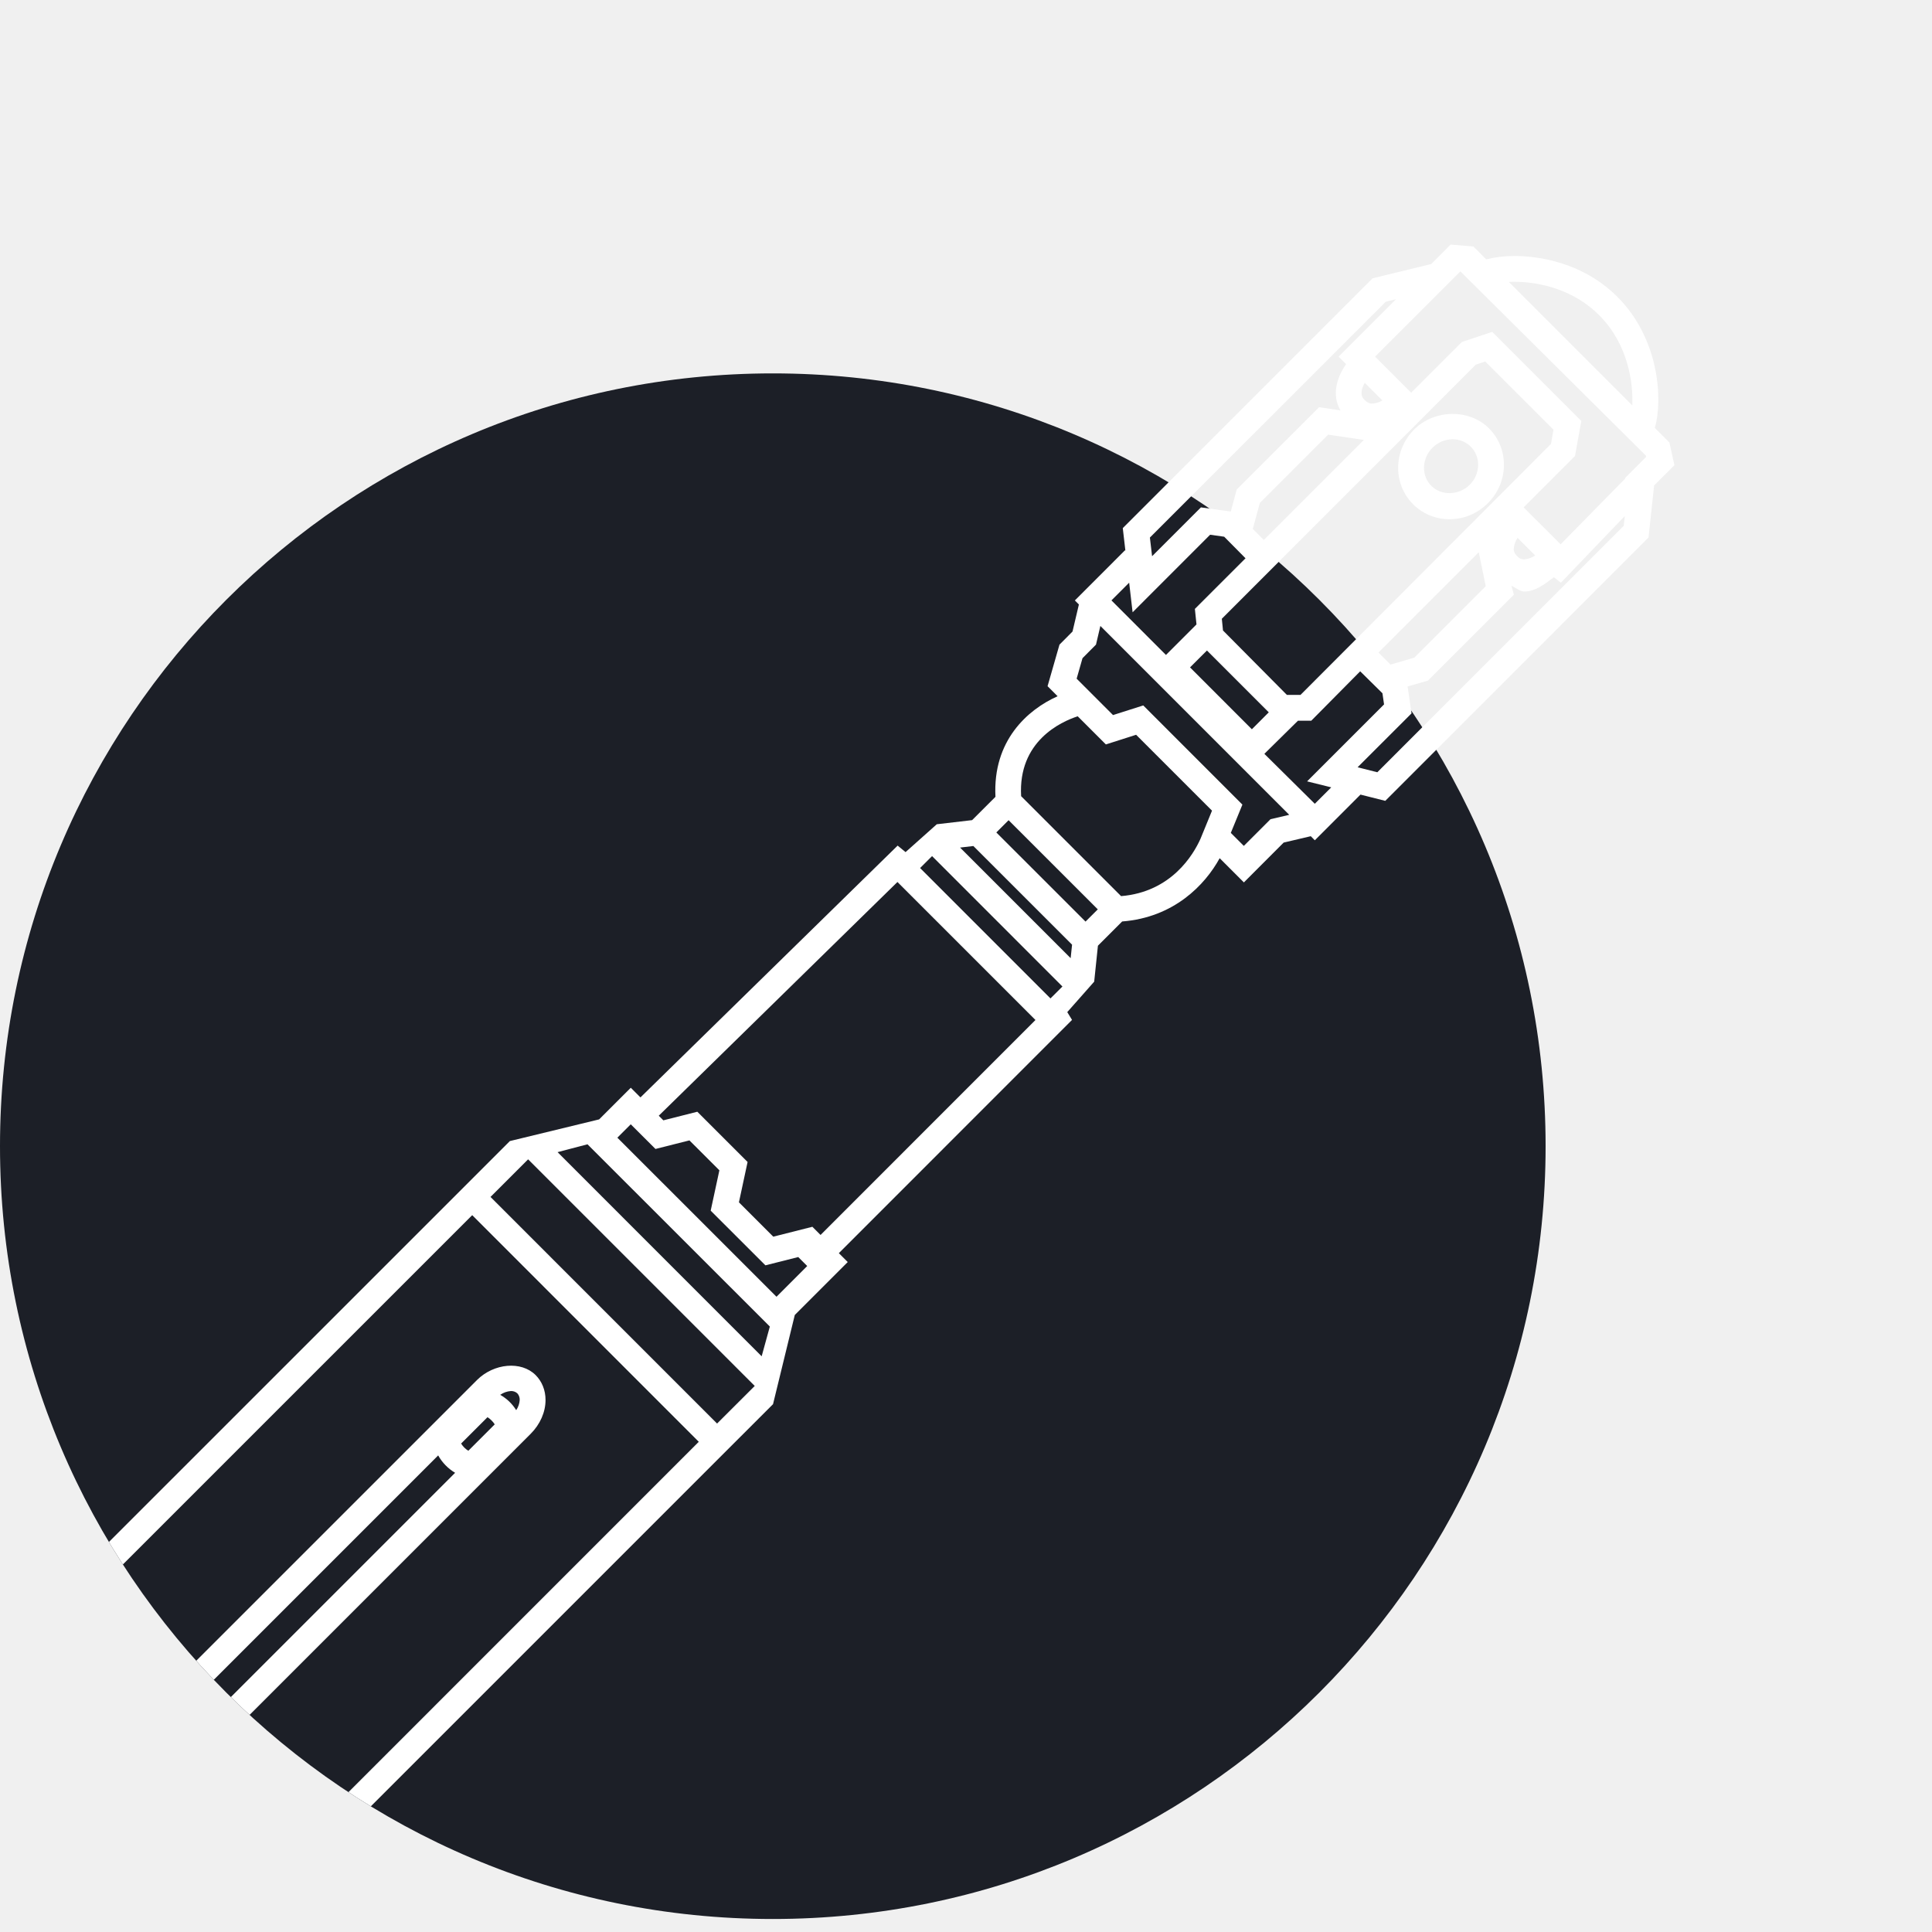
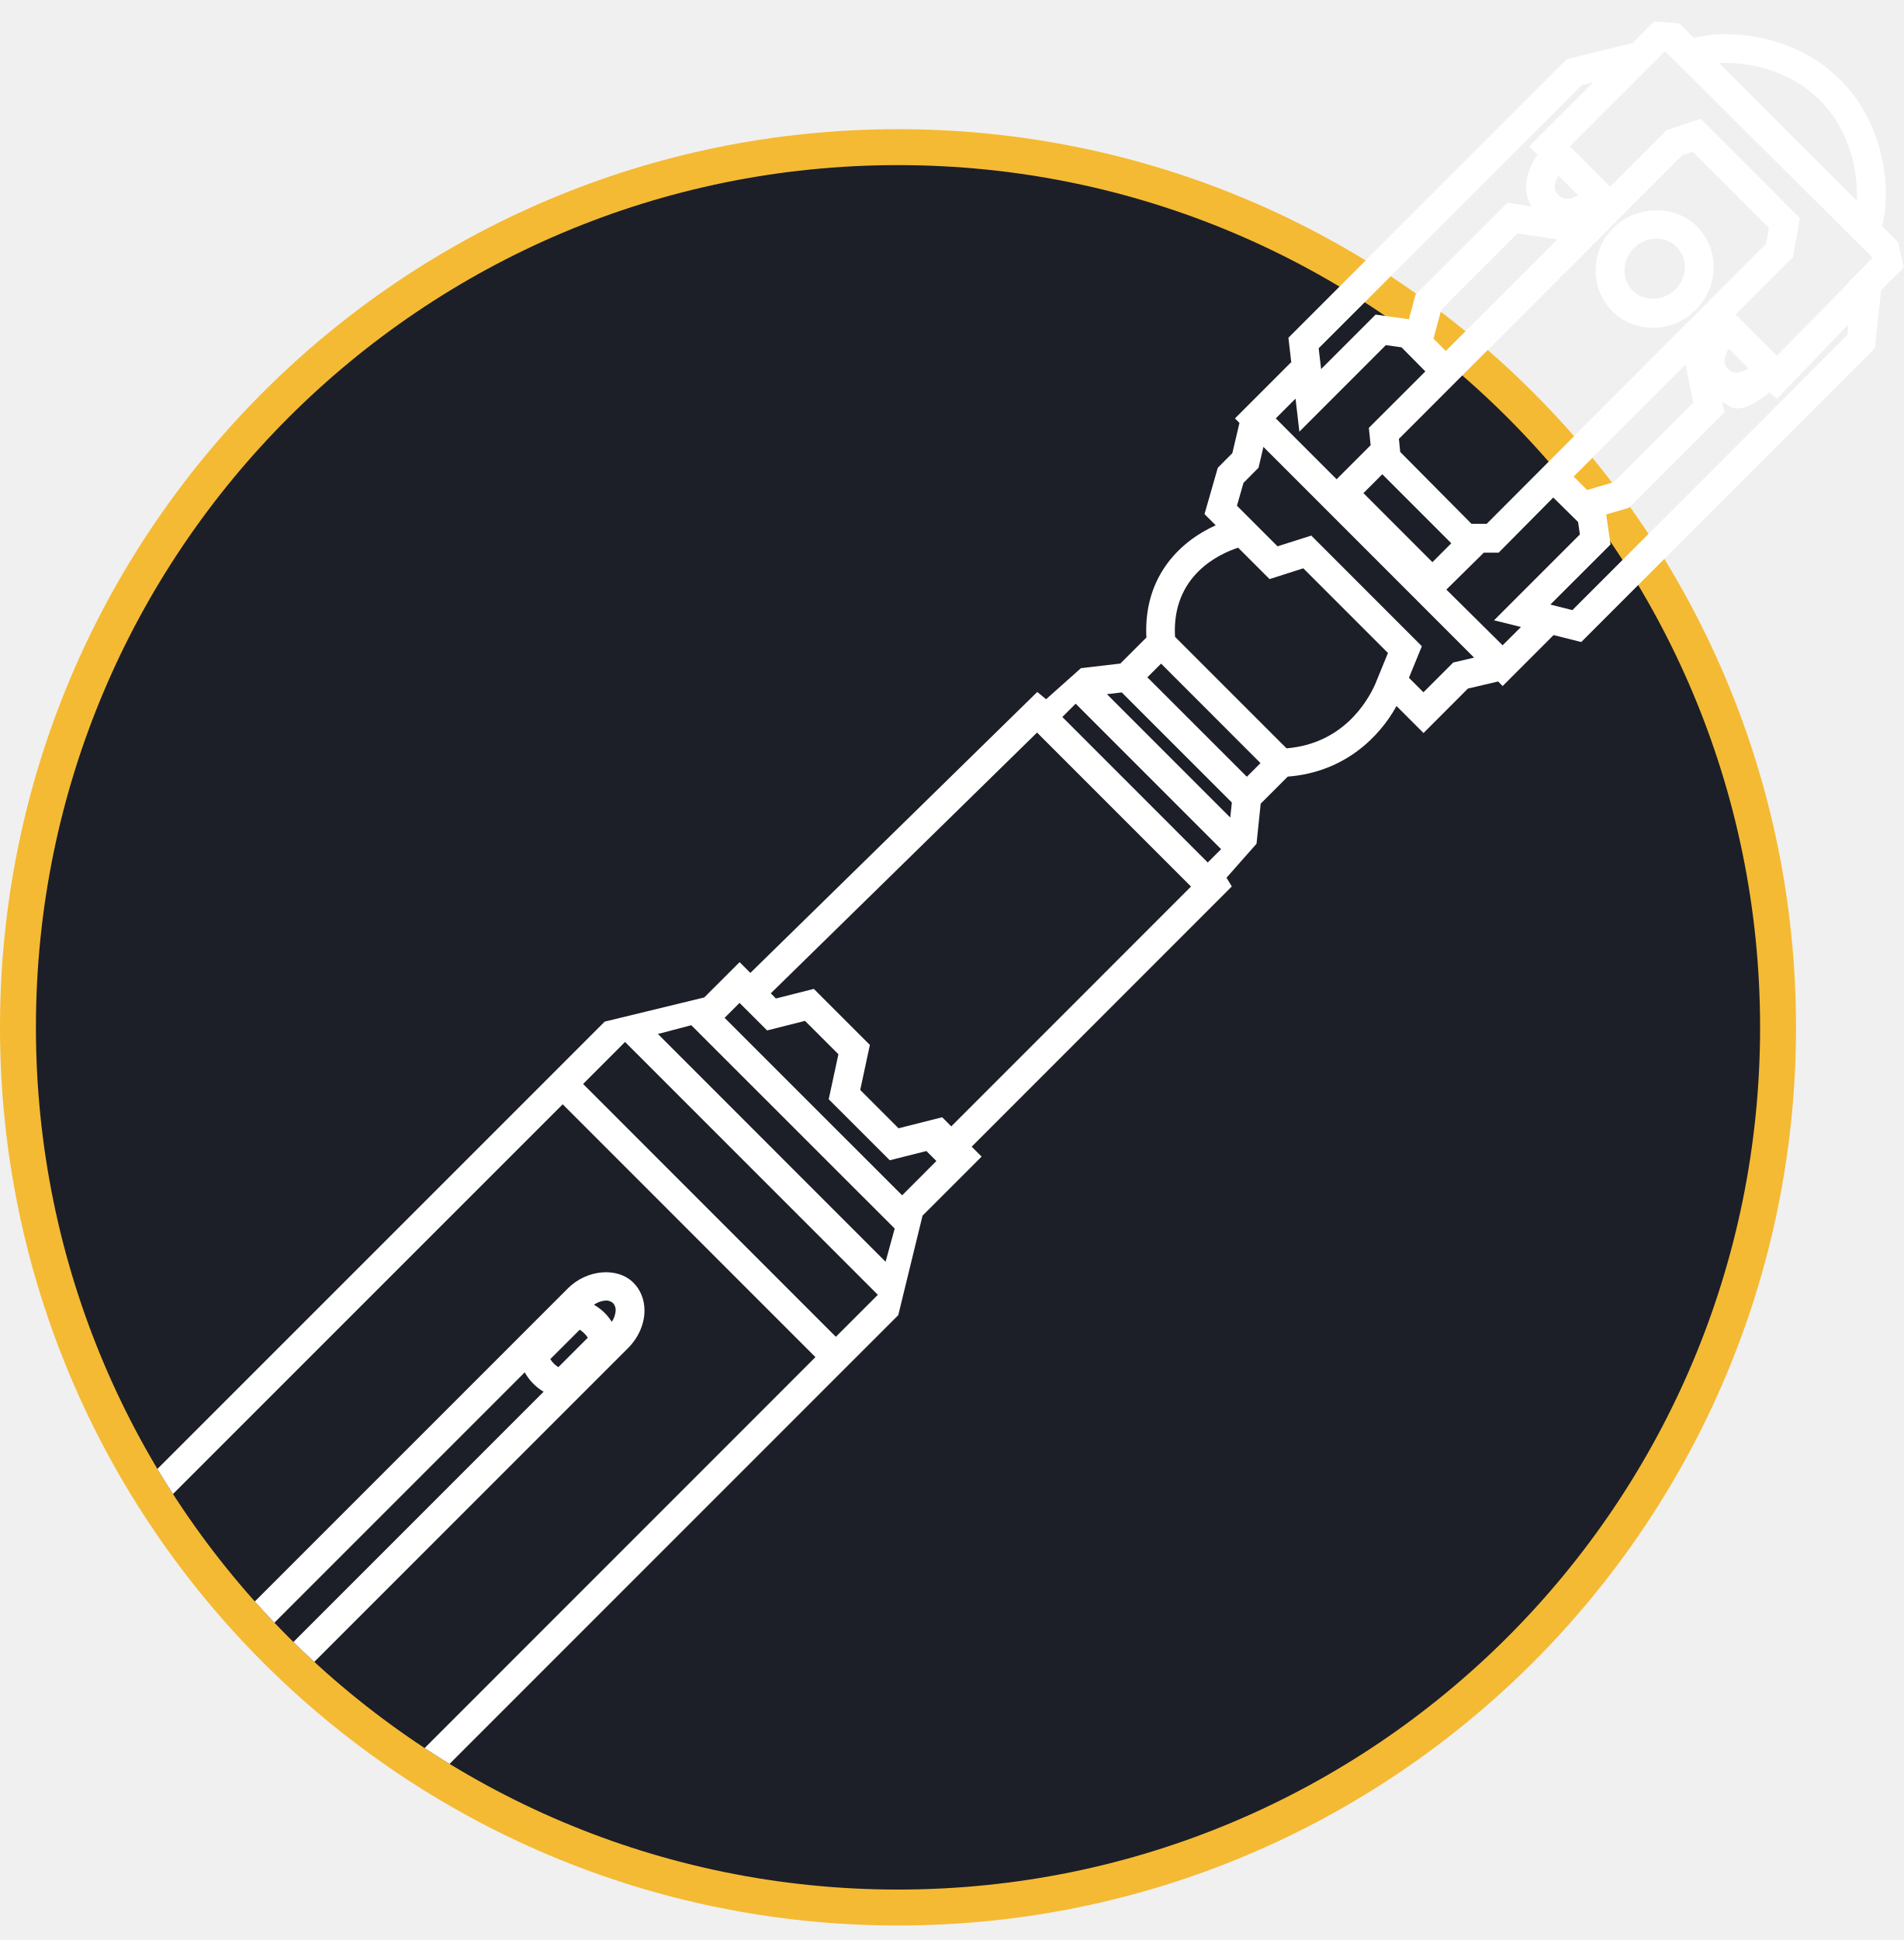
- <svg xmlns="http://www.w3.org/2000/svg" width="60" height="60" fill="none" viewBox="0 0 60 60">
-   <circle cx="24" cy="35.596" r="24" fill="#1C1F27" />
-   <mask id="a" width="53" height="53" x="0" y="7" maskUnits="userSpaceOnUse" style="mask-type:alpha">
-     <path fill="#363D49" d="M48 35.596c0 13.255-10.745 24-24 24s-24-10.745-24-24c0-13.254 10.745-24 24-24 6.147 0 22.754-7.3 27-3.5 4.91 4.395-3 20.392-3 27.5Z" />
-   </mask>
-   <g mask="url(#a)">
-     <path fill="#fff" fill-rule="evenodd" d="m52 14.447-.154-.703-.453-.454c.246-.851.154-2.754-1.162-4.07-1.148-1.147-2.616-1.27-3.194-1.27a3.58 3.58 0 0 0-.881.105l-.398-.399-.709-.06-.602.604-1.82.443-7.758 7.758.081.7-.012-.012-1.557 1.558.125.126-.198.84-.405.407-.37 1.29.312.312c-.935.418-2.02 1.38-1.93 3.124l-.725.724-1.097.128-.97.865-.246-.202-7.987 7.82-.3-.3-.984.983-2.772.673-1.705 1.706-17.273 17.27-.227.235.177.272c.057.089.223.4-.058.676-.147.146-.276.164-.53.188-.286.027-.678.065-1.05.437-.4.401-.367.84-.345 1.13.02.26.016.318-.082.402-.253.217-.448.232-.695.251h-.003c-.272.02-.61.046-.94.354-.572.536-.582 1.11-.452 1.496l-5.106 5.107.102 1.414-1.105 1.105-1.48.102-1.538 1.537c-.359.076-.876.2-1.088.344-.073.05-7.343 7.477-7.3 9.54-.151 1.204-.151 1.204-.308 1.53-.18.377-.672 1.627-.729 1.77l-.004.012-.095.245 3.037 3.036.256-.122s1.227-.587 1.607-.772c.079-.038.139-.066.2-.09.193-.074.403-.101 1.272-.214 2.078.08 9.755-7.435 9.804-7.508.133-.198.251-.662.328-1.016l1.533-1.532.067-1.384 1.026-1.083 1.44-.067 5.017-5.019c.387.13.961.122 1.497-.45.309-.328.335-.669.355-.942.019-.249.034-.445.25-.697.08-.092.132-.105.403-.082h.003c.291.022.727.054 1.128-.345.37-.373.409-.765.436-1.051.024-.254.042-.383.188-.53.277-.28.587-.115.672-.06l.275.188 17.492-17.492 1.721-1.72.676-2.77 1.644-1.644-.276-.276 7.242-7.244-.148-.242.836-.946.116-1.116.753-.753c1.606-.124 2.573-1.134 3.028-1.965l.752.752 1.235-1.237.842-.198.126.127 1.418-1.419.77.194 8.175-8.178.174-1.617.63-.629Zm-4.964-5.696c.479 0 1.691.1 2.626 1.037.906.905 1.06 2.1 1.03 2.802l-1.963-1.963-1.872-1.872c.057-.002.116-.004.18-.004Zm-1.682-.323 5.757 5.718.01.044-.658.659.012.01-2.008 2.045-1.149-1.147 1.595-1.596.196-1.087-2.766-2.767-.944.315-1.574 1.573-1.12-1.12 1.992-1.991.657-.656Zm.787 9.778-2.217 2.217-.74.216-.375-.374 3.115-3.114.217 1.055Zm-9.183 2.52.525-.524 1.92 1.92-.525.526-1.92-1.921Zm3.431.854h-.424l-1.984-2-.036-.364 7.886-7.89.294-.1 2.12 2.119-.078.441-7.778 7.794Zm-1.482-5.155.218-.805 2.122-2.122 1.11.164-3.108 3.108-.342-.345Zm3.477-4.536.547.546a.696.696 0 0 1-.324.1c-.058-.003-.15-.02-.257-.145-.122-.14-.06-.336.034-.501Zm4.746 4.815.546.546a.72.72 0 0 1-.339.122c-.06.001-.134-.01-.224-.102-.093-.092-.104-.17-.103-.227a.725.725 0 0 1 .12-.34ZM43.037 9.37l.317-.078-1.783 1.783.233.233c-.268.386-.467.937-.174 1.436l-.665-.098-2.558 2.557-.184.683-.927-.129-1.517 1.517-.068-.58 7.326-7.324Zm-7.97 8.726.107.919 2.407-2.408.437.061.663.67-1.573 1.572.05.482-.948.948-1.693-1.694.55-.55Zm-4.125 7.757.381-.381 2.77 2.769-.381.38-2.77-2.768Zm-12.697 9.684 5.663 5.66-.254.924-6.338-6.34.929-.244ZM-11.47 65.112l1.666-1.665 5.801 5.801-1.603 1.603-5.864-5.739Zm3.391 6.872-.22.234-4.41-4.35.258-.257 1.32 1.321.826-.206 2.054 2.053-.207.827.38.378Zm-5.772-3.67.418-.03 4.733 4.667-.023.49-5.128-5.128Zm-.908.226 5.73 5.732-.838.839-.578-.462-2.545 2.373-.893-.892 2.565-2.53-2.753-2.752-2.546 2.547-.966-.965 2.272-2.533-.398-.406.95-.95Zm2.04 5.304-1.613-1.614.392-.377 1.614 1.615-.393.376Zm-6.942 9.55h-.01c-.993 0-1.247.162-1.518.334-.078.05-.158.101-.258.15-.12.058-.323.165-.545.283-.281.15-.593.314-.805.416l-2.264-2.239c.162-.409.484-1.2.614-1.47.214-.443.22-.487.384-1.828-.028-1.49 6.242-8.306 6.943-8.91.076-.045.376-.129.7-.203l-2.268 2.53 2.07 2.071 1.859-1.858 1.608 1.61-1.87 1.846 2.012 2.012 2.605-2.429.104.084a2.468 2.468 0 0 1-.173.523c-.481.563-7.608 7.078-9.188 7.078Zm12.43-12.305-.295.312-.042-.041.207-.827-2.696-2.695-.826.205-1-1 .359-.359-.04-.54 5.02 4.914-.687.031Zm11.893-9.27c-.378-.135-.924-.156-1.385.311-.353.356-.39.738-.418 1.017v.002c-.023.244-.037.39-.204.559-.135.134-.245.13-.501.112H2.15c-.283-.022-.716-.055-1.072.36-.387.451-.419.86-.44 1.159-.018.235-.03.335-.14.453-.376.398-.676.245-.753.19l-.279-.208-2.904 2.905-5.8-5.802 2.658-2.658.231-.244-.19-.276c-.057-.083-.212-.382.188-.757.118-.11.217-.121.452-.139h.002c.299-.022.706-.053 1.158-.441.417-.356.383-.789.361-1.074-.02-.256-.023-.366.112-.501.168-.168.315-.182.56-.205h.002c.279-.028.66-.065 1.015-.417.469-.462.446-1.009.312-1.387l17.042-17.04 7.036 7.038-17.04 17.043ZM22.27 44.21l-7.037-7.038 1.168-1.168 7.038 7.038-1.17 1.168Zm-3.097-8.879.416-.415.767.766 1.055-.266.93.929-.27 1.253 1.7 1.698 1.03-.26-.008.006.276.275-.954.955-4.942-4.94Zm6.31 3.022-.254-.254-1.214.307-1.067-1.067.269-1.253-1.561-1.56-1.055.267-.143-.143 7.413-7.259 4.286 4.286-6.674 6.676Zm3.091-11.395.372-.371 4.049 4.05-.372.37-4.049-4.05Zm1.242-.636.413-.048 3.065 3.064-.044.419-3.434-3.435Zm5 1.508-3.104-3.104c-.098-1.707 1.237-2.311 1.757-2.481l.875.874.939-.3 2.357 2.357-.36.879c-.217.48-.897 1.646-2.464 1.775Zm4.642-2.39-.83.83-.404-.404.36-.878-3.079-3.08-.939.299-1.13-1.13.182-.636.419-.422.136-.58 5.865 5.866-.58.136Zm1.374-.478-1.566-1.551 1.043-1.028h.413l1.52-1.535.691.682.05.346-2.39 2.39.75.186-.511.51Zm9.594-8.633-7.652 7.654-.612-.155 1.675-1.674-.122-.834.631-.184 2.669-2.668-.077-.277c.045.018.09.046.137.075.083.05.17.103.258.103h.019c.314 0 .6-.214.817-.377l.088-.065.218.17 1.986-2.073-.035.305Zm-6.507-2.992c-.313.314-.49.726-.498 1.162a1.587 1.587 0 0 0 1.594 1.626c.448 0 .871-.177 1.193-.499.321-.32.498-.744.498-1.192 0-.43-.165-.832-.464-1.131-.61-.61-1.694-.596-2.323.034Zm1.722 1.72c-.327.328-.878.345-1.188.035a.786.786 0 0 1-.229-.578.883.883 0 0 1 .264-.609.883.883 0 0 1 .625-.263c.215 0 .415.082.562.229.148.148.23.348.23.562a.877.877 0 0 1-.264.625ZM14.811 42.86c.53-.527 1.378-.6 1.823-.156.198.198.308.472.308.772.001.375-.167.758-.461 1.052L4.952 56.057c-.294.293-.677.462-1.052.462-.3 0-.573-.11-.772-.308a1.107 1.107 0 0 1-.297-.929c.04-.325.2-.643.453-.895L14.812 42.86Zm1.256.412a.284.284 0 0 0-.202-.072.66.66 0 0 0-.331.118 1.37 1.37 0 0 1 .497.476.634.634 0 0 0 .109-.318.289.289 0 0 0-.073-.204Zm-.803.84a.668.668 0 0 0-.124-.1l-.82.819a.696.696 0 0 0 .224.224l.82-.82a.649.649 0 0 0-.1-.123ZM3.899 55.716a.719.719 0 0 0 .485-.227l9.75-9.75a1.45 1.45 0 0 1-.526-.54l-9.756 9.756a.764.764 0 0 0-.224.427c-.008.064-.01.184.067.262.06.059.144.072.204.072Z" clip-rule="evenodd" />
+ <svg xmlns="http://www.w3.org/2000/svg" width="53" height="54" fill="none" viewBox="0 0 53 54">
+   <g clip-path="url(#a)">
+     <circle cx="25" cy="28.596" r="24.5" fill="#1C1F27" stroke="#F5BA33" />
+     <mask id="b" width="53" height="53" x="1" y="0" maskUnits="userSpaceOnUse" style="mask-type:alpha">
+       <path fill="#1C1F27" d="M49 28.596c0 13.255-10.745 24-24 24s-24-10.745-24-24c0-13.254 10.745-24 24-24 6.147 0 22.754-7.3 27-3.5 4.91 4.395-3 20.392-3 27.5Z" />
+     </mask>
+     <g mask="url(#b)">
+       <path fill="#fff" fill-rule="evenodd" d="m53 7.447-.154-.703-.453-.454c.246-.851.154-2.754-1.162-4.07C50.083 1.073 48.615.95 48.037.95a3.58 3.58 0 0 0-.881.105l-.398-.399-.709-.06-.602.604-1.82.443-7.758 7.758.081.7-.012-.012-1.557 1.557.125.127-.198.84-.405.407-.37 1.29.312.312c-.935.418-2.02 1.38-1.93 3.124l-.725.724-1.097.128-.97.865-.246-.202-7.987 7.82-.3-.3-.984.983-2.772.673-1.705 1.706-17.273 17.27-.227.235.177.272c.057.089.223.4-.058.676-.147.146-.276.164-.53.188-.286.027-.678.065-1.05.437-.4.401-.367.84-.345 1.13.02.26.016.318-.082.402-.253.217-.448.232-.695.251h-.003c-.272.02-.61.046-.94.354-.572.536-.582 1.11-.452 1.496l-5.106 5.107.102 1.414-1.105 1.105-1.48.102-1.538 1.537c-.359.075-.876.2-1.088.344-.073.05-7.343 7.477-7.3 9.54-.151 1.204-.151 1.204-.308 1.53-.18.377-.672 1.627-.729 1.77l-.004.012-.095.245 3.037 3.036.256-.122s1.227-.587 1.607-.772c.079-.038.139-.066.2-.09.193-.074.403-.101 1.272-.214 2.078.08 9.755-7.435 9.804-7.508.133-.198.251-.662.328-1.016l1.533-1.532.067-1.384 1.026-1.083 1.44-.067 5.017-5.019c.387.13.961.122 1.497-.45.309-.328.335-.669.355-.942.019-.248.034-.445.25-.697.08-.092.132-.105.403-.082h.003c.291.022.727.054 1.128-.345.37-.373.409-.765.436-1.051.024-.254.042-.383.188-.53.277-.28.587-.115.672-.06l.275.188 17.492-17.492 1.721-1.72.676-2.77 1.644-1.644-.276-.276 7.242-7.244-.148-.242.836-.946.116-1.116.753-.753c1.606-.124 2.573-1.134 3.028-1.965l.752.752 1.235-1.237.842-.198.126.127 1.418-1.419.77.194 8.175-8.178.174-1.617.63-.629Zm-4.964-5.696c.479 0 1.691.1 2.626 1.037.906.905 1.06 2.1 1.03 2.802l-1.963-1.962-1.872-1.873c.057-.002.116-.004.18-.004Zm-1.682-.323 5.757 5.718.01.044-.658.659.012.01-2.008 2.045-1.149-1.148 1.595-1.595.196-1.087-2.766-2.767-.944.315-1.574 1.573-1.12-1.12 1.992-1.991.657-.656Zm.787 9.778-2.217 2.217-.74.216-.375-.374 3.115-3.114.217 1.055Zm-9.183 2.52.525-.525 1.92 1.921-.525.526-1.92-1.921Zm3.431.854h-.424l-1.984-2-.036-.364 7.886-7.89.294-.1 2.12 2.119-.078.441-7.778 7.794Zm-1.482-5.155.218-.805 2.122-2.122 1.11.164-3.108 3.108-.342-.345Zm3.477-4.536.547.546a.696.696 0 0 1-.324.1c-.058-.003-.15-.02-.257-.145-.122-.14-.06-.336.034-.501Zm4.746 4.815.546.546a.72.72 0 0 1-.339.122c-.06.001-.134-.01-.224-.101-.093-.093-.104-.17-.103-.229a.725.725 0 0 1 .12-.338ZM44.037 2.37l.317-.078-1.783 1.783.233.233c-.268.386-.467.937-.174 1.436l-.665-.098-2.558 2.557-.184.683-.927-.129-1.517 1.517-.068-.58 7.326-7.324Zm-7.97 8.726.107.919 2.407-2.408.437.061.663.67-1.573 1.572.05.482-.948.948-1.693-1.694.55-.55Zm-4.125 7.757.382-.381 2.768 2.769-.38.38-2.77-2.768Zm-12.697 9.684 5.663 5.66-.254.924-6.338-6.34.929-.244ZM-10.47 58.112l1.666-1.665 5.801 5.801-1.603 1.604-5.864-5.74Zm3.391 6.872-.22.234-4.41-4.35.258-.257 1.32 1.321.826-.206 2.054 2.053-.207.827.38.378Zm-5.772-3.67.418-.03 4.733 4.667-.023.49-5.128-5.128Zm-.908.226 5.73 5.732-.838.839-.578-.462-2.545 2.373-.893-.892 2.565-2.53-2.753-2.752-2.546 2.547-.966-.965 2.272-2.533-.398-.406.95-.95Zm2.04 5.304-1.613-1.614.392-.377 1.614 1.615-.393.376Zm-6.942 9.55h-.01c-.993 0-1.247.162-1.518.334-.078.05-.158.101-.258.15-.12.058-.323.165-.545.283-.281.15-.593.314-.805.416l-2.264-2.239c.162-.409.484-1.2.614-1.47.214-.443.22-.487.384-1.828-.028-1.49 6.242-8.306 6.943-8.91.076-.045.376-.129.7-.203l-2.268 2.53 2.07 2.071 1.859-1.858 1.608 1.61-1.87 1.846 2.012 2.012 2.605-2.429.104.084a2.47 2.47 0 0 1-.173.523c-.481.563-7.608 7.078-9.188 7.078Zm12.43-12.305-.295.312-.042-.041.207-.827-2.697-2.695-.825.205-1-1 .359-.359-.04-.54 5.02 4.914-.687.031Zm11.893-9.27c-.378-.135-.924-.156-1.385.311-.353.356-.39.738-.418 1.017v.002c-.023.244-.037.39-.204.559-.135.134-.245.13-.501.112H3.15c-.283-.022-.716-.055-1.072.36-.387.452-.419.86-.44 1.159-.018.235-.03.334-.14.453-.376.398-.676.245-.753.19l-.279-.208-2.904 2.905-5.8-5.802 2.658-2.658.231-.244-.19-.276c-.057-.083-.212-.382.188-.757.118-.11.217-.121.452-.139h.002c.299-.022.706-.053 1.158-.441.417-.356.383-.789.361-1.074-.02-.256-.023-.366.112-.501.168-.168.315-.182.56-.205h.002c.279-.028.66-.065 1.015-.417.469-.462.446-1.009.312-1.387l17.042-17.04 7.036 7.038-17.04 17.043ZM23.27 37.21l-7.037-7.038 1.168-1.169 7.038 7.038-1.17 1.17Zm-3.097-8.879.416-.415.767.766 1.055-.266.93.929-.27 1.253 1.7 1.698 1.03-.26-.008.006.276.275-.954.955-4.942-4.94Zm6.31 3.022-.254-.254-1.214.307-1.067-1.067.269-1.253-1.561-1.56-1.055.267-.143-.143 7.413-7.259 4.286 4.286-6.674 6.676Zm3.091-11.395.372-.371 4.049 4.05-.372.37-4.049-4.05Zm1.242-.636.413-.048 3.065 3.064-.044.419-3.434-3.435Zm5 1.508-3.104-3.104c-.098-1.707 1.237-2.311 1.757-2.481l.875.874.939-.3 2.357 2.357-.36.879c-.217.48-.897 1.646-2.464 1.775Zm4.642-2.39-.83.83-.404-.404.36-.878-3.079-3.08-.939.299-1.13-1.13.182-.636.419-.422.136-.58 5.865 5.866-.58.136Zm1.374-.478-1.566-1.551 1.043-1.028h.413l1.52-1.535.691.682.05.346-2.39 2.39.75.186-.511.51Zm9.594-8.633-7.652 7.654-.612-.155 1.675-1.674-.122-.834.631-.184 2.669-2.668-.077-.277c.045.018.09.046.137.074.083.051.17.104.258.104h.019c.314 0 .6-.214.817-.377l.088-.065.218.17 1.986-2.073-.035.305ZM44.92 6.338c-.313.313-.49.725-.498 1.161a1.586 1.586 0 0 0 1.594 1.626c.448 0 .871-.177 1.193-.499.321-.32.498-.744.498-1.192 0-.43-.165-.832-.464-1.131-.61-.61-1.694-.596-2.323.035Zm1.722 1.72c-.327.327-.878.343-1.188.034a.786.786 0 0 1-.229-.578.883.883 0 0 1 .264-.609.883.883 0 0 1 .625-.263c.215 0 .415.082.562.229.148.148.23.348.23.562a.876.876 0 0 1-.264.625ZM15.811 35.86c.53-.527 1.378-.6 1.823-.156.198.198.308.472.308.772.001.375-.167.758-.461 1.052L5.952 49.057c-.294.293-.677.462-1.052.462-.3 0-.573-.11-.772-.308a1.107 1.107 0 0 1-.297-.929c.04-.325.2-.643.453-.895L15.812 35.86Zm1.256.412a.284.284 0 0 0-.202-.072.66.66 0 0 0-.331.118 1.37 1.37 0 0 1 .497.476.634.634 0 0 0 .109-.318.289.289 0 0 0-.073-.204Zm-.803.84a.668.668 0 0 0-.124-.1l-.82.819a.696.696 0 0 0 .224.224l.82-.82a.649.649 0 0 0-.1-.123ZM4.899 48.716a.719.719 0 0 0 .485-.227l9.75-9.75a1.45 1.45 0 0 1-.526-.54l-9.756 9.756a.764.764 0 0 0-.224.427c-.008.064-.01.184.067.262.06.059.144.072.204.072Z" clip-rule="evenodd" />
+     </g>
  </g>
+   <defs>
+     <clipPath id="a">
+       <path fill="#fff" d="M0 0h53v54H0z" />
+     </clipPath>
+   </defs>
</svg>
